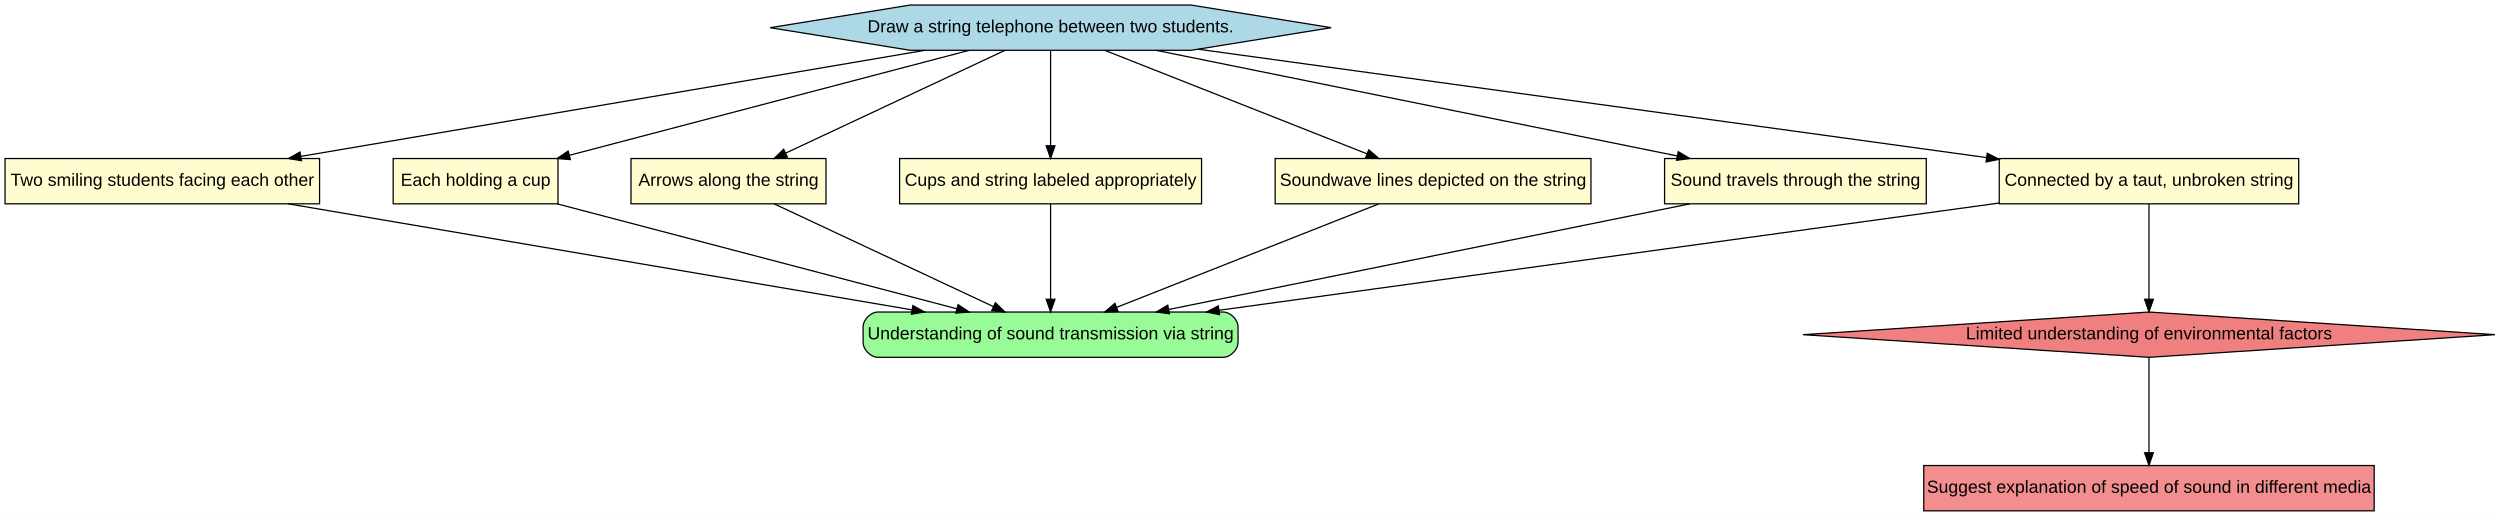
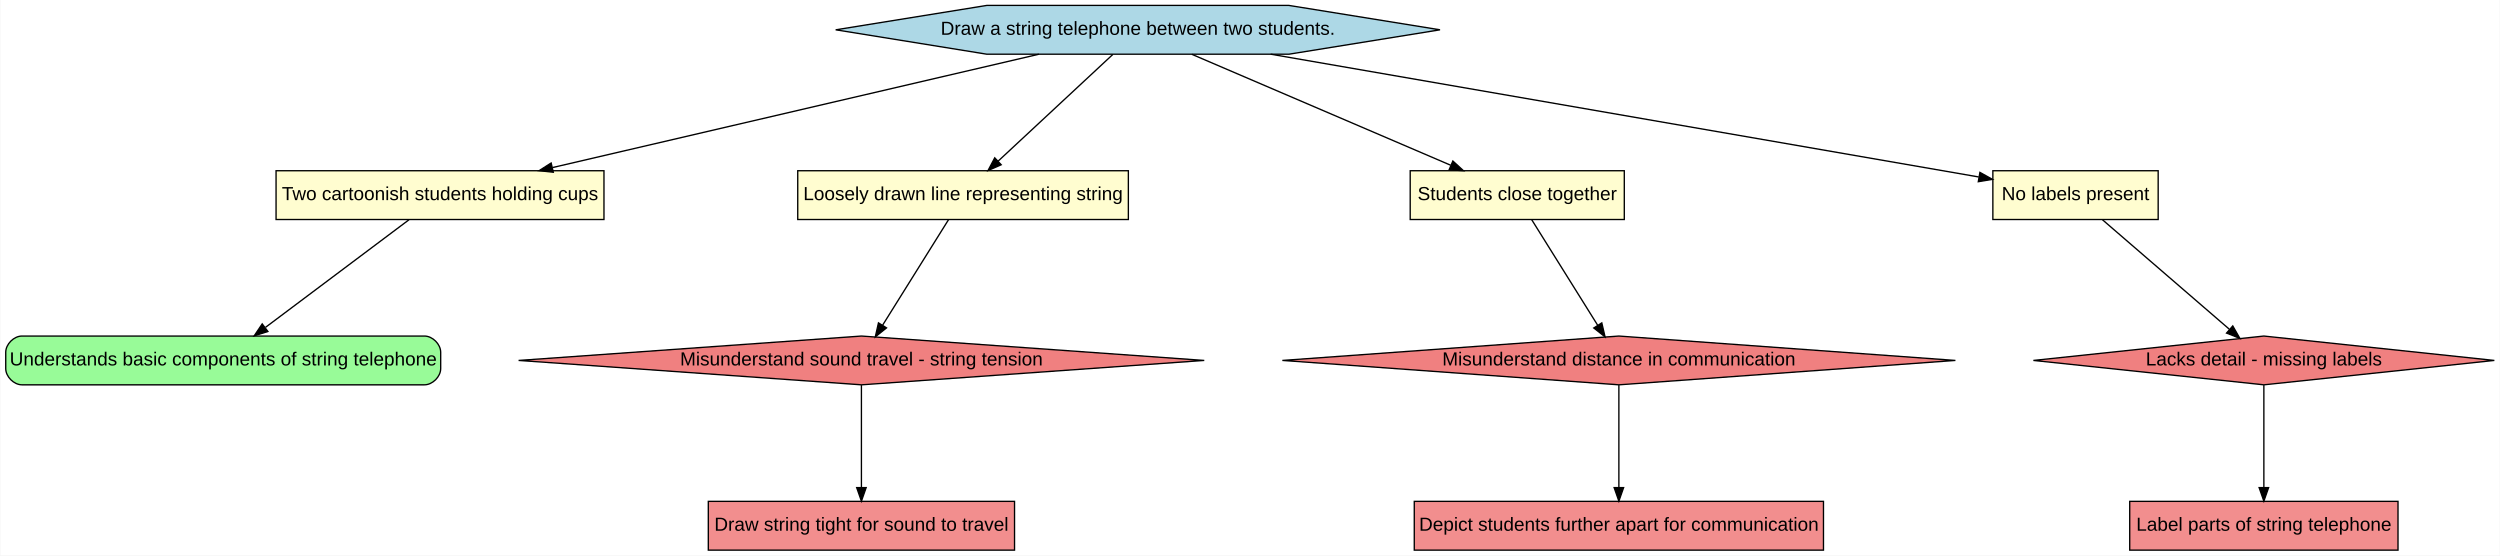
- <svg xmlns="http://www.w3.org/2000/svg" width="1987pt" height="410pt" viewBox="0.00 0.00 1987.00 410.00">
+ <svg xmlns="http://www.w3.org/2000/svg" width="1845pt" height="410pt" viewBox="0.00 0.00 1844.54 410.00">
  <g id="graph0" class="graph" transform="scale(1 1) rotate(0) translate(4 406)">
-     <polygon fill="white" stroke="transparent" points="-4,4 -4,-406 1983,-406 1983,4 -4,4" />
+     <polygon fill="white" stroke="transparent" points="-4,4 -4,-406 1840.54,-406 1840.54,4 -4,4" />
    <g id="node1" class="node">
-       <polygon fill="lightblue" stroke="black" points="1054,-384 942.5,-402 719.5,-402 608,-384 719.5,-366 942.5,-366 1054,-384" />
-       <text text-anchor="middle" x="831" y="-380.3" font-family="Arial" font-size="14.00">Draw a string telephone between two students.</text>
+       <polygon fill="lightblue" stroke="black" points="1058.5,-384 947,-402 724,-402 612.5,-384 724,-366 947,-366 1058.5,-384" />
+       <text text-anchor="middle" x="835.5" y="-380.3" font-family="Arial" font-size="14.00">Draw a string telephone between two students.</text>
    </g>
    <g id="node2" class="node">
-       <polygon fill="#fffdd0" stroke="black" points="250,-280 0,-280 0,-244 250,-244 250,-280" />
-       <text text-anchor="middle" x="125" y="-258.3" font-family="Arial" font-size="14.00">Two smiling students facing each other</text>
+       <polygon fill="#fffdd0" stroke="black" points="441.5,-280 199.5,-280 199.5,-244 441.5,-244 441.5,-280" />
+       <text text-anchor="middle" x="320.5" y="-258.3" font-family="Arial" font-size="14.00">Two cartoonish students holding cups</text>
    </g>
    <g id="edge1" class="edge">
-       <path fill="none" stroke="black" d="M730.97,-366C599.97,-343.73 371.04,-304.82 235.19,-281.73" />
-       <polygon fill="black" stroke="black" points="235.61,-278.25 225.17,-280.03 234.44,-285.15 235.61,-278.25" />
+       <path fill="none" stroke="black" d="M762.53,-366C667.83,-343.93 502.98,-305.52 403.58,-282.36" />
+       <polygon fill="black" stroke="black" points="404.1,-278.89 393.57,-280.03 402.52,-285.71 404.1,-278.89" />
    </g>
    <g id="node3" class="node">
-       <polygon fill="#fffdd0" stroke="black" points="439.5,-280 308.5,-280 308.5,-244 439.5,-244 439.5,-280" />
-       <text text-anchor="middle" x="374" y="-258.3" font-family="Arial" font-size="14.00">Each holding a cup</text>
+       <polygon fill="#fffdd0" stroke="black" points="828.5,-280 584.5,-280 584.5,-244 828.5,-244 828.5,-280" />
+       <text text-anchor="middle" x="706.5" y="-258.3" font-family="Arial" font-size="14.00">Loosely drawn line representing string</text>
    </g>
    <g id="edge2" class="edge">
-       <path fill="none" stroke="black" d="M766.01,-365.93C682.25,-343.94 536.93,-305.78 448.71,-282.62" />
-       <polygon fill="black" stroke="black" points="449.33,-279.16 438.77,-280.01 447.55,-285.93 449.33,-279.16" />
+       <path fill="none" stroke="black" d="M817.02,-365.81C794.79,-345.13 757.36,-310.31 732.3,-287" />
+       <polygon fill="black" stroke="black" points="734.65,-284.41 724.95,-280.16 729.89,-289.53 734.65,-284.41" />
    </g>
    <g id="node4" class="node">
-       <polygon fill="#fffdd0" stroke="black" points="1823,-280 1585,-280 1585,-244 1823,-244 1823,-280" />
-       <text text-anchor="middle" x="1704" y="-258.3" font-family="Arial" font-size="14.00">Connected by a taut, unbroken string</text>
+       <polygon fill="#fffdd0" stroke="black" points="1194.5,-280 1036.5,-280 1036.5,-244 1194.5,-244 1194.5,-280" />
+       <text text-anchor="middle" x="1115.5" y="-258.3" font-family="Arial" font-size="14.00">Students close together</text>
    </g>
    <g id="edge3" class="edge">
-       <path fill="none" stroke="black" d="M948.28,-366.88C1111.4,-344.46 1405.7,-304 1574.9,-280.75" />
-       <polygon fill="black" stroke="black" points="1575.47,-284.21 1584.9,-279.38 1574.52,-277.27 1575.47,-284.21" />
+       <path fill="none" stroke="black" d="M875.32,-365.93C925.6,-344.39 1012.1,-307.32 1066.4,-284.04" />
+       <polygon fill="black" stroke="black" points="1067.99,-287.17 1075.8,-280.01 1065.23,-280.73 1067.99,-287.17" />
    </g>
    <g id="node5" class="node">
-       <polygon fill="#fffdd0" stroke="black" points="652.5,-280 497.5,-280 497.5,-244 652.5,-244 652.5,-280" />
-       <text text-anchor="middle" x="575" y="-258.3" font-family="Arial" font-size="14.00">Arrows along the string</text>
+       <polygon fill="#fffdd0" stroke="black" points="1588.5,-280 1466.5,-280 1466.5,-244 1588.5,-244 1588.5,-280" />
+       <text text-anchor="middle" x="1527.5" y="-258.3" font-family="Arial" font-size="14.00">No labels present</text>
    </g>
    <g id="edge4" class="edge">
-       <path fill="none" stroke="black" d="M794.59,-365.93C748.82,-344.48 670.21,-307.63 620.51,-284.33" />
-       <polygon fill="black" stroke="black" points="621.82,-281.08 611.28,-280.01 618.85,-287.42 621.82,-281.08" />
+       <path fill="none" stroke="black" d="M933.55,-366C1074.6,-341.53 1331.6,-296.98 1456.1,-275.39" />
+       <polygon fill="black" stroke="black" points="1456.95,-278.79 1466.2,-273.62 1455.75,-271.9 1456.95,-278.79" />
    </g>
    <g id="node6" class="node">
-       <polygon fill="#fffdd0" stroke="black" points="951,-280 711,-280 711,-244 951,-244 951,-280" />
-       <text text-anchor="middle" x="831" y="-258.3" font-family="Arial" font-size="14.00">Cups and string labeled appropriately</text>
+       <path fill="palegreen" stroke="black" d="M309,-158C309,-158 12,-158 12,-158 6,-158 0,-152 0,-146 0,-146 0,-134 0,-134 0,-128 6,-122 12,-122 12,-122 309,-122 309,-122 315,-122 321,-128 321,-134 321,-134 321,-146 321,-146 321,-152 315,-158 309,-158" />
+       <text text-anchor="middle" x="160.5" y="-136.3" font-family="Arial" font-size="14.00">Understands basic components of string telephone</text>
    </g>
    <g id="edge5" class="edge">
-       <path fill="none" stroke="black" d="M831,-365.81C831,-346.11 831,-313.58 831,-290.39" />
-       <polygon fill="black" stroke="black" points="834.5,-290.16 831,-280.16 827.5,-290.16 834.5,-290.16" />
+       <path fill="none" stroke="black" d="M297.58,-243.81C269.77,-222.96 222.78,-187.71 191.7,-164.4" />
+       <polygon fill="black" stroke="black" points="193.48,-161.36 183.38,-158.16 189.28,-166.96 193.48,-161.36" />
    </g>
    <g id="node7" class="node">
-       <polygon fill="#fffdd0" stroke="black" points="1260.5,-280 1009.5,-280 1009.5,-244 1260.5,-244 1260.5,-280" />
-       <text text-anchor="middle" x="1135" y="-258.3" font-family="Arial" font-size="14.00">Soundwave lines depicted on the string</text>
+       <polygon fill="lightcoral" stroke="black" points="631.5,-158 378.5,-140 631.5,-122 884.5,-140 631.5,-158" />
+       <text text-anchor="middle" x="631.5" y="-136.3" font-family="Arial" font-size="14.00">Misunderstand sound travel - string tension</text>
    </g>
    <g id="edge6" class="edge">
-       <path fill="none" stroke="black" d="M874.23,-365.93C929.05,-344.3 1023.5,-307.02 1082.4,-283.76" />
-       <polygon fill="black" stroke="black" points="1083.88,-286.94 1091.9,-280.01 1081.31,-280.43 1083.88,-286.94" />
+       <path fill="none" stroke="black" d="M695.75,-243.81C683.02,-223.44 661.71,-189.34 647.15,-166.04" />
+       <polygon fill="black" stroke="black" points="650.01,-164.01 641.74,-157.39 644.08,-167.72 650.01,-164.01" />
    </g>
    <g id="node8" class="node">
-       <polygon fill="#fffdd0" stroke="black" points="1527,-280 1319,-280 1319,-244 1527,-244 1527,-280" />
-       <text text-anchor="middle" x="1423" y="-258.3" font-family="Arial" font-size="14.00">Sound travels through the string</text>
+       <polygon fill="lightcoral" stroke="black" points="1190.5,-158 942.15,-140 1190.5,-122 1438.85,-140 1190.5,-158" />
+       <text text-anchor="middle" x="1190.5" y="-136.3" font-family="Arial" font-size="14.00">Misunderstand distance in communication</text>
    </g>
    <g id="edge7" class="edge">
-       <path fill="none" stroke="black" d="M914.88,-366C1024.2,-343.84 1214.8,-305.21 1328.9,-282.08" />
-       <polygon fill="black" stroke="black" points="1329.9,-285.45 1339,-280.03 1328.5,-278.59 1329.9,-285.45" />
+       <path fill="none" stroke="black" d="M1126.2,-243.81C1139,-223.44 1160.3,-189.34 1174.8,-166.04" />
+       <polygon fill="black" stroke="black" points="1177.89,-167.71 1180.3,-157.39 1171.98,-163.95 1177.89,-167.71" />
    </g>
    <g id="node9" class="node">
-       <path fill="palegreen" stroke="black" d="M968,-158C968,-158 694,-158 694,-158 688,-158 682,-152 682,-146 682,-146 682,-134 682,-134 682,-128 688,-122 694,-122 694,-122 968,-122 968,-122 974,-122 980,-128 980,-134 980,-134 980,-146 980,-146 980,-152 974,-158 968,-158" />
-       <text text-anchor="middle" x="831" y="-136.3" font-family="Arial" font-size="14.00">Understanding of sound transmission via string</text>
+       <polygon fill="lightcoral" stroke="black" points="1666.5,-158 1496.41,-140 1666.5,-122 1836.59,-140 1666.5,-158" />
+       <text text-anchor="middle" x="1666.5" y="-136.3" font-family="Arial" font-size="14.00">Lacks detail - missing labels</text>
    </g>
    <g id="edge8" class="edge">
-       <path fill="none" stroke="black" d="M225.03,-244C356.03,-221.73 584.96,-182.82 720.81,-159.73" />
-       <polygon fill="black" stroke="black" points="721.56,-163.15 730.83,-158.03 720.39,-156.25 721.56,-163.15" />
+       <path fill="none" stroke="black" d="M1547.4,-243.81C1572,-222.55 1614,-186.32 1641,-163.04" />
+       <polygon fill="black" stroke="black" points="1643.55,-165.46 1648.8,-156.26 1638.96,-160.18 1643.55,-165.46" />
+     </g>
+     <g id="node10" class="node">
+       <polygon fill="#f28e8e" stroke="black" points="744.5,-36 518.5,-36 518.5,0 744.5,0 744.5,-36" />
+       <text text-anchor="middle" x="631.5" y="-14.3" font-family="Arial" font-size="14.00">Draw string tight for sound to travel</text>
    </g>
    <g id="edge9" class="edge">
-       <path fill="none" stroke="black" d="M438.99,-243.93C522.75,-221.94 668.07,-183.78 756.29,-160.62" />
-       <polygon fill="black" stroke="black" points="757.45,-163.93 766.23,-158.01 755.67,-157.16 757.45,-163.93" />
+       <path fill="none" stroke="black" d="M631.5,-121.81C631.5,-102.11 631.5,-69.58 631.5,-46.39" />
+       <polygon fill="black" stroke="black" points="635,-46.16 631.5,-36.16 628,-46.16 635,-46.16" />
+     </g>
+     <g id="node11" class="node">
+       <polygon fill="#f28e8e" stroke="black" points="1341.5,-36 1039.5,-36 1039.5,0 1341.5,0 1341.5,-36" />
+       <text text-anchor="middle" x="1190.5" y="-14.3" font-family="Arial" font-size="14.00">Depict students further apart for communication</text>
    </g>
    <g id="edge10" class="edge">
-       <path fill="none" stroke="black" d="M1584.9,-244.63C1423,-222.37 1134.1,-182.67 964.85,-159.4" />
-       <polygon fill="black" stroke="black" points="965.26,-155.92 954.88,-158.03 964.31,-162.86 965.26,-155.92" />
+       <path fill="none" stroke="black" d="M1190.5,-121.81C1190.5,-102.11 1190.5,-69.58 1190.5,-46.39" />
+       <polygon fill="black" stroke="black" points="1194,-46.16 1190.5,-36.16 1187,-46.16 1194,-46.16" />
    </g>
-     <g id="node10" class="node">
-       <polygon fill="lightcoral" stroke="black" points="1704,-158 1429,-140 1704,-122 1979,-140 1704,-158" />
-       <text text-anchor="middle" x="1704" y="-136.3" font-family="Arial" font-size="14.00">Limited understanding of environmental factors</text>
+     <g id="node12" class="node">
+       <polygon fill="#f28e8e" stroke="black" points="1765.5,-36 1567.5,-36 1567.5,0 1765.5,0 1765.5,-36" />
+       <text text-anchor="middle" x="1666.5" y="-14.3" font-family="Arial" font-size="14.00">Label parts of string telephone</text>
    </g>
    <g id="edge11" class="edge">
-       <path fill="none" stroke="black" d="M1704,-243.81C1704,-224.11 1704,-191.58 1704,-168.39" />
-       <polygon fill="black" stroke="black" points="1707.5,-168.16 1704,-158.16 1700.5,-168.16 1707.5,-168.16" />
-     </g>
-     <g id="edge12" class="edge">
-       <path fill="none" stroke="black" d="M611.41,-243.93C657.18,-222.48 735.79,-185.63 785.49,-162.33" />
-       <polygon fill="black" stroke="black" points="787.15,-165.42 794.72,-158.01 784.18,-159.08 787.15,-165.42" />
-     </g>
-     <g id="edge13" class="edge">
-       <path fill="none" stroke="black" d="M831,-243.81C831,-224.11 831,-191.58 831,-168.39" />
-       <polygon fill="black" stroke="black" points="834.5,-168.16 831,-158.16 827.5,-168.16 834.5,-168.16" />
-     </g>
-     <g id="edge14" class="edge">
-       <path fill="none" stroke="black" d="M1091.8,-243.93C1037,-222.3 942.51,-185.02 883.58,-161.76" />
-       <polygon fill="black" stroke="black" points="884.67,-158.43 874.08,-158.01 882.1,-164.94 884.67,-158.43" />
-     </g>
-     <g id="edge15" class="edge">
-       <path fill="none" stroke="black" d="M1339.1,-244C1229.8,-221.84 1039.2,-183.21 925.12,-160.08" />
-       <polygon fill="black" stroke="black" points="925.5,-156.59 915,-158.03 924.11,-163.45 925.5,-156.59" />
-     </g>
-     <g id="node11" class="node">
-       <polygon fill="#f28e8e" stroke="black" points="1883,-36 1525,-36 1525,0 1883,0 1883,-36" />
-       <text text-anchor="middle" x="1704" y="-14.3" font-family="Arial" font-size="14.00">Suggest explanation of speed of sound in different media</text>
-     </g>
-     <g id="edge16" class="edge">
-       <path fill="none" stroke="black" d="M1704,-121.81C1704,-102.11 1704,-69.58 1704,-46.39" />
-       <polygon fill="black" stroke="black" points="1707.5,-46.16 1704,-36.16 1700.5,-46.16 1707.5,-46.16" />
+       <path fill="none" stroke="black" d="M1666.5,-121.81C1666.5,-102.11 1666.5,-69.58 1666.5,-46.39" />
+       <polygon fill="black" stroke="black" points="1670,-46.16 1666.5,-36.16 1663,-46.16 1670,-46.16" />
    </g>
  </g>
</svg>
